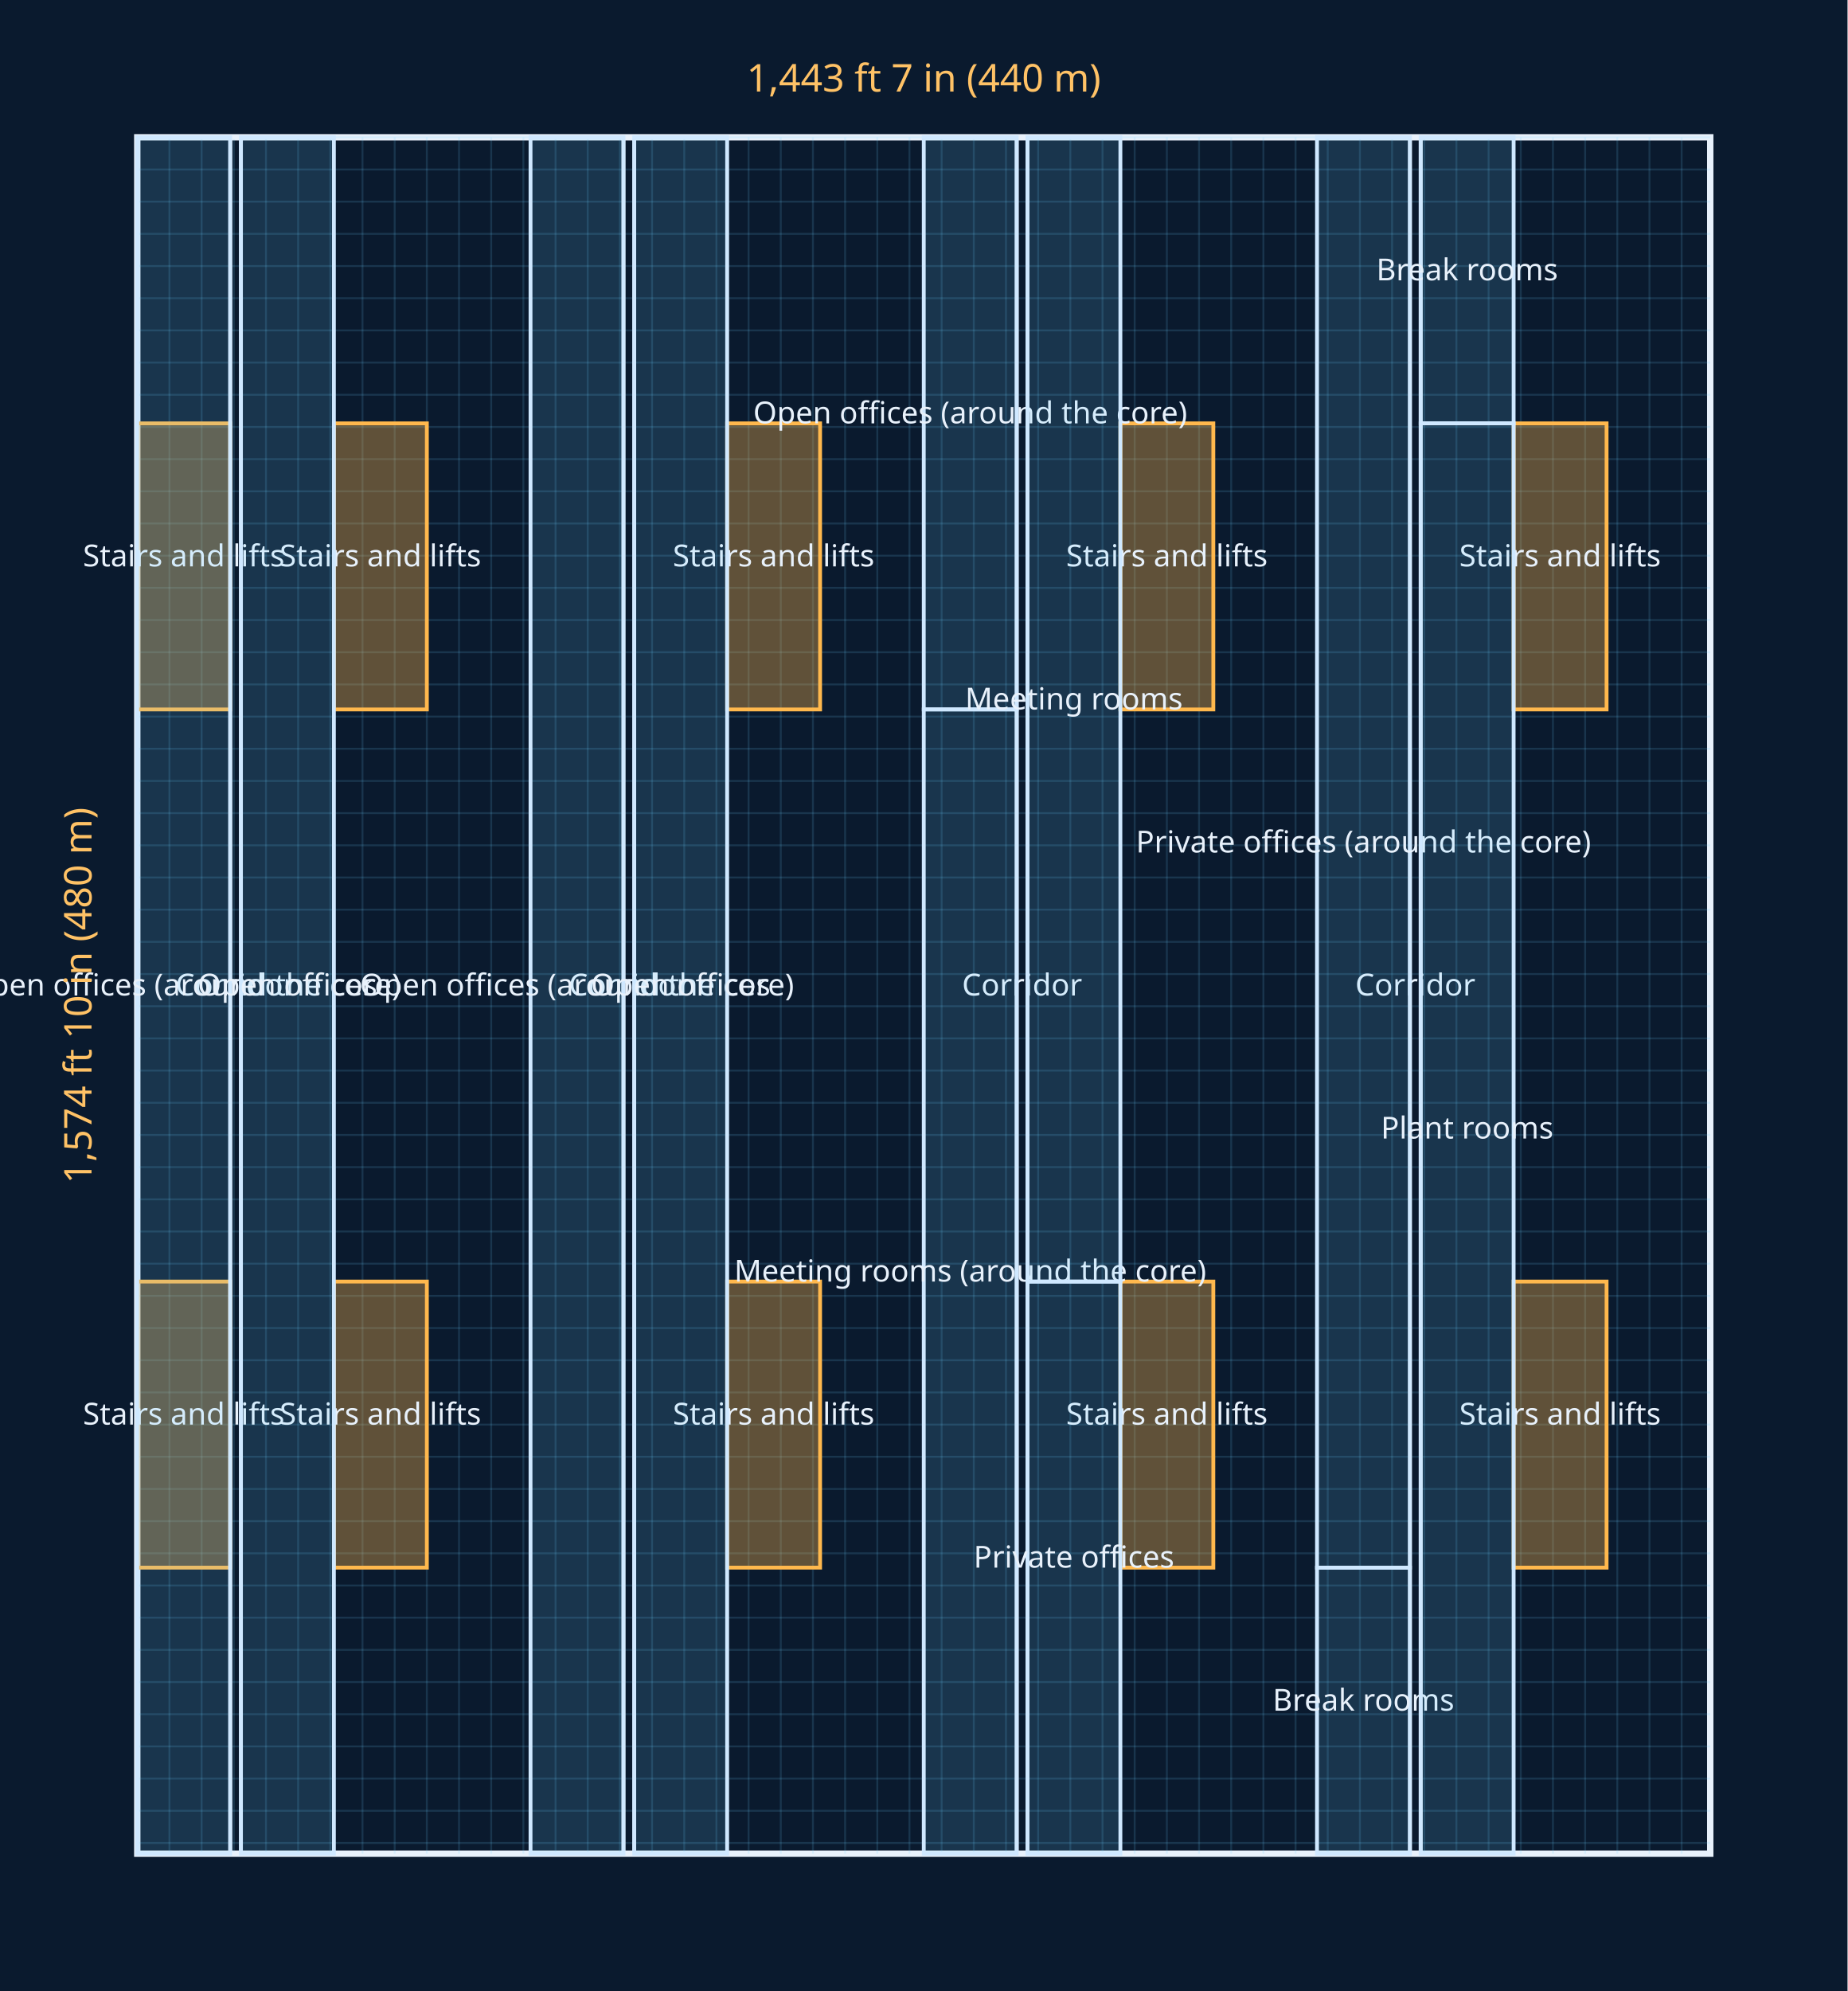
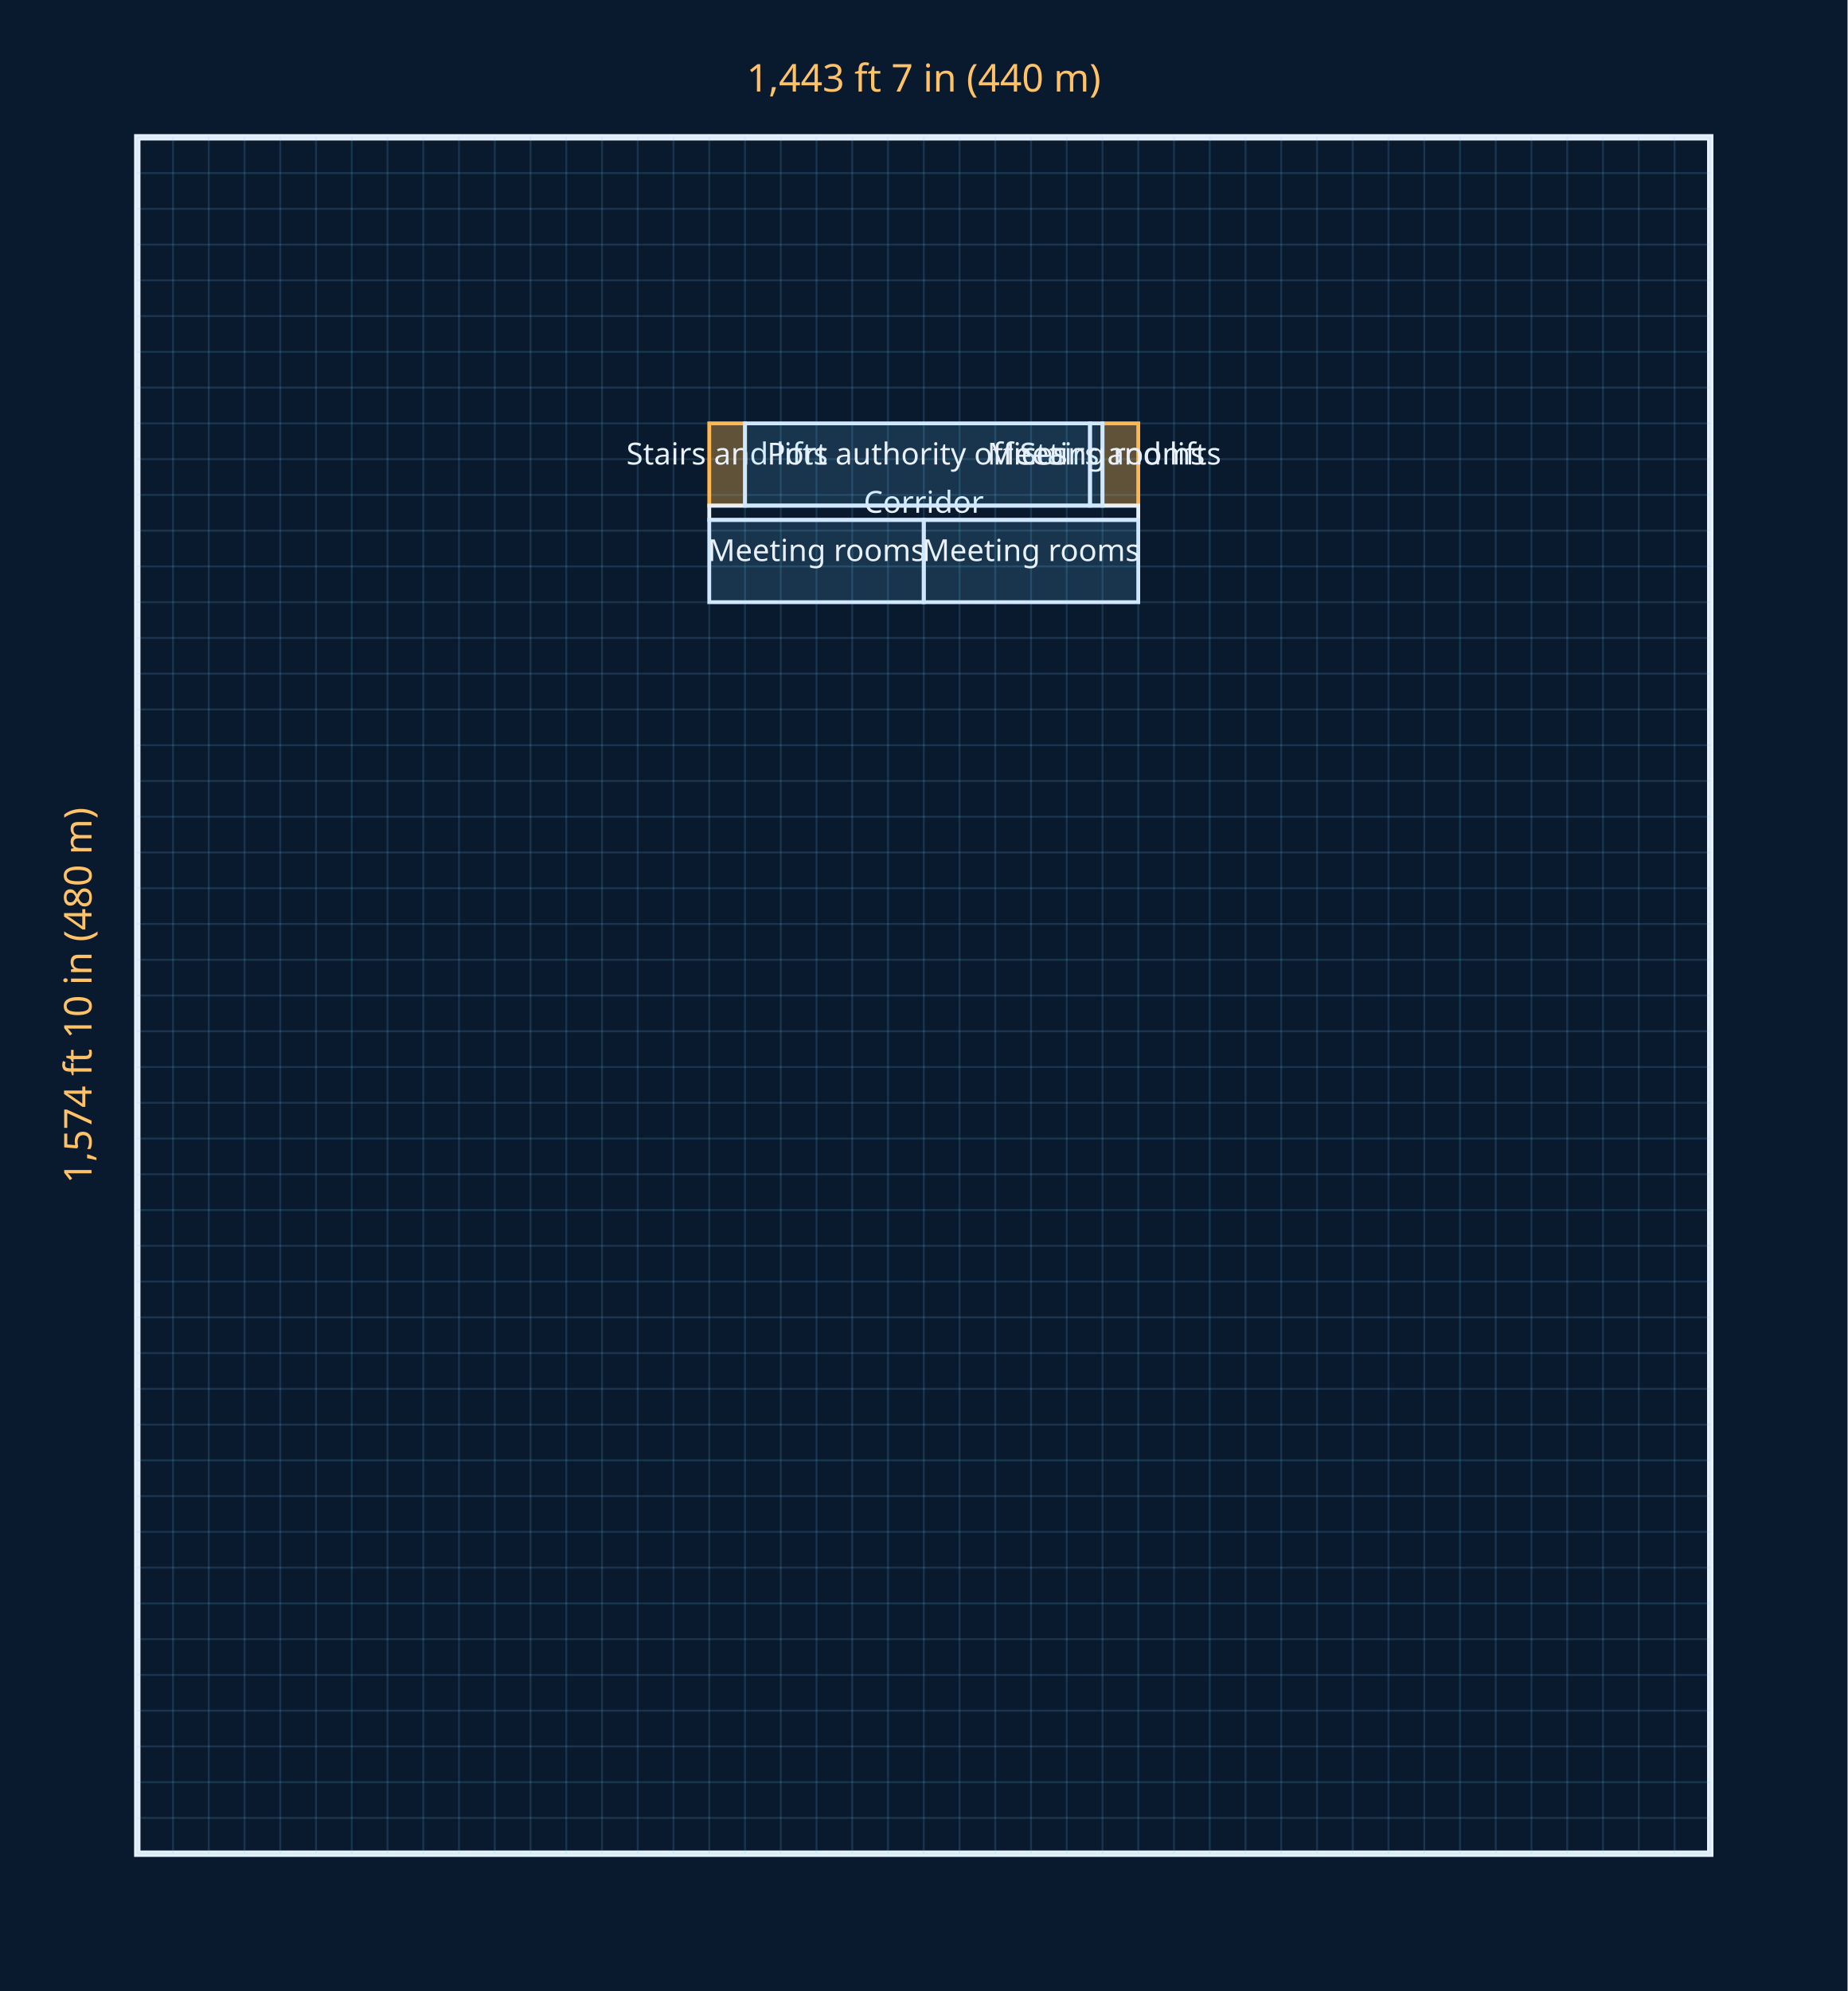
<svg xmlns="http://www.w3.org/2000/svg" viewBox="-38.4 -38.4 516.8 556.8" font-family="Segoe UI, sans-serif">
  <rect x="-38.4" y="-38.4" width="516.8" height="556.8" fill="#0a1a2e" />
  <rect x="0" y="0" width="440.0" height="480.0" fill="none" stroke="#e8f1fb" stroke-width="1.78" />
  <line x1="0.0" y1="0" x2="0.0" y2="480.0" stroke="#6fd0ff" stroke-opacity=".15" stroke-width="0.53" />
-   <line x1="9.0" y1="0" x2="9.0" y2="480.0" stroke="#6fd0ff" stroke-opacity=".15" stroke-width="0.53" />
-   <line x1="18.0" y1="0" x2="18.0" y2="480.0" stroke="#6fd0ff" stroke-opacity=".15" stroke-width="0.53" />
-   <line x1="27.0" y1="0" x2="27.0" y2="480.0" stroke="#6fd0ff" stroke-opacity=".15" stroke-width="0.53" />
-   <line x1="36.0" y1="0" x2="36.0" y2="480.0" stroke="#6fd0ff" stroke-opacity=".15" stroke-width="0.53" />
-   <line x1="45.0" y1="0" x2="45.0" y2="480.0" stroke="#6fd0ff" stroke-opacity=".15" stroke-width="0.53" />
-   <line x1="54.0" y1="0" x2="54.0" y2="480.0" stroke="#6fd0ff" stroke-opacity=".15" stroke-width="0.53" />
-   <line x1="63.0" y1="0" x2="63.0" y2="480.0" stroke="#6fd0ff" stroke-opacity=".15" stroke-width="0.53" />
-   <line x1="72.0" y1="0" x2="72.0" y2="480.0" stroke="#6fd0ff" stroke-opacity=".15" stroke-width="0.53" />
-   <line x1="81.0" y1="0" x2="81.0" y2="480.0" stroke="#6fd0ff" stroke-opacity=".15" stroke-width="0.53" />
+   <line x1="10.0" y1="0" x2="10.0" y2="480.0" stroke="#6fd0ff" stroke-opacity=".15" stroke-width="0.53" />
+   <line x1="20.0" y1="0" x2="20.0" y2="480.0" stroke="#6fd0ff" stroke-opacity=".15" stroke-width="0.53" />
+   <line x1="30.0" y1="0" x2="30.0" y2="480.0" stroke="#6fd0ff" stroke-opacity=".15" stroke-width="0.53" />
+   <line x1="40.0" y1="0" x2="40.0" y2="480.0" stroke="#6fd0ff" stroke-opacity=".15" stroke-width="0.53" />
+   <line x1="50.0" y1="0" x2="50.0" y2="480.0" stroke="#6fd0ff" stroke-opacity=".15" stroke-width="0.53" />
+   <line x1="60.0" y1="0" x2="60.0" y2="480.0" stroke="#6fd0ff" stroke-opacity=".15" stroke-width="0.53" />
+   <line x1="70.0" y1="0" x2="70.0" y2="480.0" stroke="#6fd0ff" stroke-opacity=".15" stroke-width="0.53" />
+   <line x1="80.0" y1="0" x2="80.0" y2="480.0" stroke="#6fd0ff" stroke-opacity=".15" stroke-width="0.53" />
  <line x1="90.0" y1="0" x2="90.0" y2="480.0" stroke="#6fd0ff" stroke-opacity=".15" stroke-width="0.53" />
-   <line x1="99.0" y1="0" x2="99.0" y2="480.0" stroke="#6fd0ff" stroke-opacity=".15" stroke-width="0.53" />
-   <line x1="108.0" y1="0" x2="108.0" y2="480.0" stroke="#6fd0ff" stroke-opacity=".15" stroke-width="0.53" />
-   <line x1="117.0" y1="0" x2="117.0" y2="480.0" stroke="#6fd0ff" stroke-opacity=".15" stroke-width="0.53" />
-   <line x1="126.0" y1="0" x2="126.0" y2="480.0" stroke="#6fd0ff" stroke-opacity=".15" stroke-width="0.53" />
-   <line x1="135.0" y1="0" x2="135.0" y2="480.0" stroke="#6fd0ff" stroke-opacity=".15" stroke-width="0.53" />
-   <line x1="144.0" y1="0" x2="144.0" y2="480.0" stroke="#6fd0ff" stroke-opacity=".15" stroke-width="0.53" />
-   <line x1="153.0" y1="0" x2="153.0" y2="480.0" stroke="#6fd0ff" stroke-opacity=".15" stroke-width="0.53" />
-   <line x1="162.0" y1="0" x2="162.0" y2="480.0" stroke="#6fd0ff" stroke-opacity=".15" stroke-width="0.53" />
-   <line x1="171.0" y1="0" x2="171.0" y2="480.0" stroke="#6fd0ff" stroke-opacity=".15" stroke-width="0.53" />
+   <line x1="100.0" y1="0" x2="100.0" y2="480.0" stroke="#6fd0ff" stroke-opacity=".15" stroke-width="0.53" />
+   <line x1="110.0" y1="0" x2="110.0" y2="480.0" stroke="#6fd0ff" stroke-opacity=".15" stroke-width="0.53" />
+   <line x1="120.0" y1="0" x2="120.0" y2="480.0" stroke="#6fd0ff" stroke-opacity=".15" stroke-width="0.53" />
+   <line x1="130.0" y1="0" x2="130.0" y2="480.0" stroke="#6fd0ff" stroke-opacity=".15" stroke-width="0.53" />
+   <line x1="140.0" y1="0" x2="140.0" y2="480.0" stroke="#6fd0ff" stroke-opacity=".15" stroke-width="0.53" />
+   <line x1="150.0" y1="0" x2="150.0" y2="480.0" stroke="#6fd0ff" stroke-opacity=".15" stroke-width="0.53" />
+   <line x1="160.0" y1="0" x2="160.0" y2="480.0" stroke="#6fd0ff" stroke-opacity=".15" stroke-width="0.53" />
+   <line x1="170.0" y1="0" x2="170.0" y2="480.0" stroke="#6fd0ff" stroke-opacity=".15" stroke-width="0.53" />
  <line x1="180.0" y1="0" x2="180.0" y2="480.0" stroke="#6fd0ff" stroke-opacity=".15" stroke-width="0.53" />
-   <line x1="189.0" y1="0" x2="189.0" y2="480.0" stroke="#6fd0ff" stroke-opacity=".15" stroke-width="0.53" />
-   <line x1="198.0" y1="0" x2="198.0" y2="480.0" stroke="#6fd0ff" stroke-opacity=".15" stroke-width="0.53" />
-   <line x1="207.0" y1="0" x2="207.0" y2="480.0" stroke="#6fd0ff" stroke-opacity=".15" stroke-width="0.53" />
-   <line x1="216.0" y1="0" x2="216.0" y2="480.0" stroke="#6fd0ff" stroke-opacity=".15" stroke-width="0.53" />
-   <line x1="225.0" y1="0" x2="225.0" y2="480.0" stroke="#6fd0ff" stroke-opacity=".15" stroke-width="0.53" />
-   <line x1="234.0" y1="0" x2="234.0" y2="480.0" stroke="#6fd0ff" stroke-opacity=".15" stroke-width="0.53" />
-   <line x1="243.0" y1="0" x2="243.0" y2="480.0" stroke="#6fd0ff" stroke-opacity=".15" stroke-width="0.53" />
-   <line x1="252.0" y1="0" x2="252.0" y2="480.0" stroke="#6fd0ff" stroke-opacity=".15" stroke-width="0.53" />
-   <line x1="261.0" y1="0" x2="261.0" y2="480.0" stroke="#6fd0ff" stroke-opacity=".15" stroke-width="0.53" />
+   <line x1="190.0" y1="0" x2="190.0" y2="480.0" stroke="#6fd0ff" stroke-opacity=".15" stroke-width="0.53" />
+   <line x1="200.0" y1="0" x2="200.0" y2="480.0" stroke="#6fd0ff" stroke-opacity=".15" stroke-width="0.53" />
+   <line x1="210.0" y1="0" x2="210.0" y2="480.0" stroke="#6fd0ff" stroke-opacity=".15" stroke-width="0.53" />
+   <line x1="220.0" y1="0" x2="220.0" y2="480.0" stroke="#6fd0ff" stroke-opacity=".15" stroke-width="0.53" />
+   <line x1="230.0" y1="0" x2="230.0" y2="480.0" stroke="#6fd0ff" stroke-opacity=".15" stroke-width="0.53" />
+   <line x1="240.0" y1="0" x2="240.0" y2="480.0" stroke="#6fd0ff" stroke-opacity=".15" stroke-width="0.53" />
+   <line x1="250.0" y1="0" x2="250.0" y2="480.0" stroke="#6fd0ff" stroke-opacity=".15" stroke-width="0.53" />
+   <line x1="260.0" y1="0" x2="260.0" y2="480.0" stroke="#6fd0ff" stroke-opacity=".15" stroke-width="0.53" />
  <line x1="270.0" y1="0" x2="270.0" y2="480.0" stroke="#6fd0ff" stroke-opacity=".15" stroke-width="0.53" />
-   <line x1="279.0" y1="0" x2="279.0" y2="480.0" stroke="#6fd0ff" stroke-opacity=".15" stroke-width="0.53" />
-   <line x1="288.0" y1="0" x2="288.0" y2="480.0" stroke="#6fd0ff" stroke-opacity=".15" stroke-width="0.53" />
-   <line x1="297.0" y1="0" x2="297.0" y2="480.0" stroke="#6fd0ff" stroke-opacity=".15" stroke-width="0.53" />
-   <line x1="306.0" y1="0" x2="306.0" y2="480.0" stroke="#6fd0ff" stroke-opacity=".15" stroke-width="0.53" />
-   <line x1="315.0" y1="0" x2="315.0" y2="480.0" stroke="#6fd0ff" stroke-opacity=".15" stroke-width="0.53" />
-   <line x1="324.0" y1="0" x2="324.0" y2="480.0" stroke="#6fd0ff" stroke-opacity=".15" stroke-width="0.53" />
-   <line x1="333.0" y1="0" x2="333.0" y2="480.0" stroke="#6fd0ff" stroke-opacity=".15" stroke-width="0.53" />
-   <line x1="342.0" y1="0" x2="342.0" y2="480.0" stroke="#6fd0ff" stroke-opacity=".15" stroke-width="0.53" />
-   <line x1="351.0" y1="0" x2="351.0" y2="480.0" stroke="#6fd0ff" stroke-opacity=".15" stroke-width="0.53" />
+   <line x1="280.0" y1="0" x2="280.0" y2="480.0" stroke="#6fd0ff" stroke-opacity=".15" stroke-width="0.53" />
+   <line x1="290.0" y1="0" x2="290.0" y2="480.0" stroke="#6fd0ff" stroke-opacity=".15" stroke-width="0.53" />
+   <line x1="300.0" y1="0" x2="300.0" y2="480.0" stroke="#6fd0ff" stroke-opacity=".15" stroke-width="0.53" />
+   <line x1="310.0" y1="0" x2="310.0" y2="480.0" stroke="#6fd0ff" stroke-opacity=".15" stroke-width="0.53" />
+   <line x1="320.0" y1="0" x2="320.0" y2="480.0" stroke="#6fd0ff" stroke-opacity=".15" stroke-width="0.53" />
+   <line x1="330.0" y1="0" x2="330.0" y2="480.0" stroke="#6fd0ff" stroke-opacity=".15" stroke-width="0.53" />
+   <line x1="340.0" y1="0" x2="340.0" y2="480.0" stroke="#6fd0ff" stroke-opacity=".15" stroke-width="0.53" />
+   <line x1="350.0" y1="0" x2="350.0" y2="480.0" stroke="#6fd0ff" stroke-opacity=".15" stroke-width="0.53" />
  <line x1="360.0" y1="0" x2="360.0" y2="480.0" stroke="#6fd0ff" stroke-opacity=".15" stroke-width="0.53" />
-   <line x1="369.0" y1="0" x2="369.0" y2="480.0" stroke="#6fd0ff" stroke-opacity=".15" stroke-width="0.53" />
-   <line x1="378.0" y1="0" x2="378.0" y2="480.0" stroke="#6fd0ff" stroke-opacity=".15" stroke-width="0.53" />
-   <line x1="387.0" y1="0" x2="387.0" y2="480.0" stroke="#6fd0ff" stroke-opacity=".15" stroke-width="0.53" />
-   <line x1="396.0" y1="0" x2="396.0" y2="480.0" stroke="#6fd0ff" stroke-opacity=".15" stroke-width="0.53" />
-   <line x1="405.0" y1="0" x2="405.0" y2="480.0" stroke="#6fd0ff" stroke-opacity=".15" stroke-width="0.53" />
-   <line x1="414.0" y1="0" x2="414.0" y2="480.0" stroke="#6fd0ff" stroke-opacity=".15" stroke-width="0.53" />
-   <line x1="423.0" y1="0" x2="423.0" y2="480.0" stroke="#6fd0ff" stroke-opacity=".15" stroke-width="0.53" />
-   <line x1="432.0" y1="0" x2="432.0" y2="480.0" stroke="#6fd0ff" stroke-opacity=".15" stroke-width="0.53" />
+   <line x1="370.0" y1="0" x2="370.0" y2="480.0" stroke="#6fd0ff" stroke-opacity=".15" stroke-width="0.53" />
+   <line x1="380.0" y1="0" x2="380.0" y2="480.0" stroke="#6fd0ff" stroke-opacity=".15" stroke-width="0.53" />
+   <line x1="390.0" y1="0" x2="390.0" y2="480.0" stroke="#6fd0ff" stroke-opacity=".15" stroke-width="0.53" />
+   <line x1="400.0" y1="0" x2="400.0" y2="480.0" stroke="#6fd0ff" stroke-opacity=".15" stroke-width="0.53" />
+   <line x1="410.0" y1="0" x2="410.0" y2="480.0" stroke="#6fd0ff" stroke-opacity=".15" stroke-width="0.53" />
+   <line x1="420.0" y1="0" x2="420.0" y2="480.0" stroke="#6fd0ff" stroke-opacity=".15" stroke-width="0.53" />
+   <line x1="430.0" y1="0" x2="430.0" y2="480.0" stroke="#6fd0ff" stroke-opacity=".15" stroke-width="0.53" />
+   <line x1="440.0" y1="0" x2="440.0" y2="480.0" stroke="#6fd0ff" stroke-opacity=".15" stroke-width="0.53" />
  <line x1="0" y1="0.0" x2="440.0" y2="0.0" stroke="#6fd0ff" stroke-opacity=".15" stroke-width="0.53" />
-   <line x1="0" y1="9.0" x2="440.0" y2="9.0" stroke="#6fd0ff" stroke-opacity=".15" stroke-width="0.53" />
-   <line x1="0" y1="18.0" x2="440.0" y2="18.0" stroke="#6fd0ff" stroke-opacity=".15" stroke-width="0.53" />
-   <line x1="0" y1="27.0" x2="440.0" y2="27.0" stroke="#6fd0ff" stroke-opacity=".15" stroke-width="0.53" />
-   <line x1="0" y1="36.0" x2="440.0" y2="36.0" stroke="#6fd0ff" stroke-opacity=".15" stroke-width="0.53" />
-   <line x1="0" y1="45.0" x2="440.0" y2="45.0" stroke="#6fd0ff" stroke-opacity=".15" stroke-width="0.53" />
-   <line x1="0" y1="54.0" x2="440.0" y2="54.0" stroke="#6fd0ff" stroke-opacity=".15" stroke-width="0.53" />
-   <line x1="0" y1="63.0" x2="440.0" y2="63.0" stroke="#6fd0ff" stroke-opacity=".15" stroke-width="0.53" />
-   <line x1="0" y1="72.0" x2="440.0" y2="72.0" stroke="#6fd0ff" stroke-opacity=".15" stroke-width="0.53" />
-   <line x1="0" y1="81.0" x2="440.0" y2="81.0" stroke="#6fd0ff" stroke-opacity=".15" stroke-width="0.53" />
+   <line x1="0" y1="10.0" x2="440.0" y2="10.0" stroke="#6fd0ff" stroke-opacity=".15" stroke-width="0.53" />
+   <line x1="0" y1="20.0" x2="440.0" y2="20.0" stroke="#6fd0ff" stroke-opacity=".15" stroke-width="0.53" />
+   <line x1="0" y1="30.0" x2="440.0" y2="30.0" stroke="#6fd0ff" stroke-opacity=".15" stroke-width="0.53" />
+   <line x1="0" y1="40.0" x2="440.0" y2="40.0" stroke="#6fd0ff" stroke-opacity=".15" stroke-width="0.53" />
+   <line x1="0" y1="50.0" x2="440.0" y2="50.0" stroke="#6fd0ff" stroke-opacity=".15" stroke-width="0.53" />
+   <line x1="0" y1="60.0" x2="440.0" y2="60.0" stroke="#6fd0ff" stroke-opacity=".15" stroke-width="0.53" />
+   <line x1="0" y1="70.0" x2="440.0" y2="70.0" stroke="#6fd0ff" stroke-opacity=".15" stroke-width="0.53" />
+   <line x1="0" y1="80.0" x2="440.0" y2="80.0" stroke="#6fd0ff" stroke-opacity=".15" stroke-width="0.53" />
  <line x1="0" y1="90.0" x2="440.0" y2="90.0" stroke="#6fd0ff" stroke-opacity=".15" stroke-width="0.53" />
-   <line x1="0" y1="99.0" x2="440.0" y2="99.0" stroke="#6fd0ff" stroke-opacity=".15" stroke-width="0.53" />
-   <line x1="0" y1="108.0" x2="440.0" y2="108.0" stroke="#6fd0ff" stroke-opacity=".15" stroke-width="0.53" />
-   <line x1="0" y1="117.0" x2="440.0" y2="117.0" stroke="#6fd0ff" stroke-opacity=".15" stroke-width="0.53" />
-   <line x1="0" y1="126.0" x2="440.0" y2="126.0" stroke="#6fd0ff" stroke-opacity=".15" stroke-width="0.53" />
-   <line x1="0" y1="135.0" x2="440.0" y2="135.0" stroke="#6fd0ff" stroke-opacity=".15" stroke-width="0.53" />
-   <line x1="0" y1="144.0" x2="440.0" y2="144.0" stroke="#6fd0ff" stroke-opacity=".15" stroke-width="0.53" />
-   <line x1="0" y1="153.0" x2="440.0" y2="153.0" stroke="#6fd0ff" stroke-opacity=".15" stroke-width="0.53" />
-   <line x1="0" y1="162.0" x2="440.0" y2="162.0" stroke="#6fd0ff" stroke-opacity=".15" stroke-width="0.53" />
-   <line x1="0" y1="171.0" x2="440.0" y2="171.0" stroke="#6fd0ff" stroke-opacity=".15" stroke-width="0.53" />
+   <line x1="0" y1="100.0" x2="440.0" y2="100.0" stroke="#6fd0ff" stroke-opacity=".15" stroke-width="0.53" />
+   <line x1="0" y1="110.0" x2="440.0" y2="110.0" stroke="#6fd0ff" stroke-opacity=".15" stroke-width="0.53" />
+   <line x1="0" y1="120.0" x2="440.0" y2="120.0" stroke="#6fd0ff" stroke-opacity=".15" stroke-width="0.53" />
+   <line x1="0" y1="130.0" x2="440.0" y2="130.0" stroke="#6fd0ff" stroke-opacity=".15" stroke-width="0.53" />
+   <line x1="0" y1="140.0" x2="440.0" y2="140.0" stroke="#6fd0ff" stroke-opacity=".15" stroke-width="0.53" />
+   <line x1="0" y1="150.0" x2="440.0" y2="150.0" stroke="#6fd0ff" stroke-opacity=".15" stroke-width="0.53" />
+   <line x1="0" y1="160.0" x2="440.0" y2="160.0" stroke="#6fd0ff" stroke-opacity=".15" stroke-width="0.53" />
+   <line x1="0" y1="170.0" x2="440.0" y2="170.0" stroke="#6fd0ff" stroke-opacity=".15" stroke-width="0.53" />
  <line x1="0" y1="180.0" x2="440.0" y2="180.0" stroke="#6fd0ff" stroke-opacity=".15" stroke-width="0.53" />
-   <line x1="0" y1="189.0" x2="440.0" y2="189.0" stroke="#6fd0ff" stroke-opacity=".15" stroke-width="0.53" />
-   <line x1="0" y1="198.0" x2="440.0" y2="198.0" stroke="#6fd0ff" stroke-opacity=".15" stroke-width="0.53" />
-   <line x1="0" y1="207.0" x2="440.0" y2="207.0" stroke="#6fd0ff" stroke-opacity=".15" stroke-width="0.53" />
-   <line x1="0" y1="216.0" x2="440.0" y2="216.0" stroke="#6fd0ff" stroke-opacity=".15" stroke-width="0.53" />
-   <line x1="0" y1="225.0" x2="440.0" y2="225.0" stroke="#6fd0ff" stroke-opacity=".15" stroke-width="0.53" />
-   <line x1="0" y1="234.0" x2="440.0" y2="234.0" stroke="#6fd0ff" stroke-opacity=".15" stroke-width="0.53" />
-   <line x1="0" y1="243.0" x2="440.0" y2="243.0" stroke="#6fd0ff" stroke-opacity=".15" stroke-width="0.53" />
-   <line x1="0" y1="252.0" x2="440.0" y2="252.0" stroke="#6fd0ff" stroke-opacity=".15" stroke-width="0.53" />
-   <line x1="0" y1="261.0" x2="440.0" y2="261.0" stroke="#6fd0ff" stroke-opacity=".15" stroke-width="0.53" />
+   <line x1="0" y1="190.0" x2="440.0" y2="190.0" stroke="#6fd0ff" stroke-opacity=".15" stroke-width="0.53" />
+   <line x1="0" y1="200.0" x2="440.0" y2="200.0" stroke="#6fd0ff" stroke-opacity=".15" stroke-width="0.53" />
+   <line x1="0" y1="210.0" x2="440.0" y2="210.0" stroke="#6fd0ff" stroke-opacity=".15" stroke-width="0.53" />
+   <line x1="0" y1="220.0" x2="440.0" y2="220.0" stroke="#6fd0ff" stroke-opacity=".15" stroke-width="0.53" />
+   <line x1="0" y1="230.0" x2="440.0" y2="230.0" stroke="#6fd0ff" stroke-opacity=".15" stroke-width="0.53" />
+   <line x1="0" y1="240.0" x2="440.0" y2="240.0" stroke="#6fd0ff" stroke-opacity=".15" stroke-width="0.53" />
+   <line x1="0" y1="250.0" x2="440.0" y2="250.0" stroke="#6fd0ff" stroke-opacity=".15" stroke-width="0.53" />
+   <line x1="0" y1="260.0" x2="440.0" y2="260.0" stroke="#6fd0ff" stroke-opacity=".15" stroke-width="0.53" />
  <line x1="0" y1="270.0" x2="440.0" y2="270.0" stroke="#6fd0ff" stroke-opacity=".15" stroke-width="0.53" />
-   <line x1="0" y1="279.0" x2="440.0" y2="279.0" stroke="#6fd0ff" stroke-opacity=".15" stroke-width="0.53" />
-   <line x1="0" y1="288.0" x2="440.0" y2="288.0" stroke="#6fd0ff" stroke-opacity=".15" stroke-width="0.53" />
-   <line x1="0" y1="297.0" x2="440.0" y2="297.0" stroke="#6fd0ff" stroke-opacity=".15" stroke-width="0.53" />
-   <line x1="0" y1="306.0" x2="440.0" y2="306.0" stroke="#6fd0ff" stroke-opacity=".15" stroke-width="0.53" />
-   <line x1="0" y1="315.0" x2="440.0" y2="315.0" stroke="#6fd0ff" stroke-opacity=".15" stroke-width="0.53" />
-   <line x1="0" y1="324.0" x2="440.0" y2="324.0" stroke="#6fd0ff" stroke-opacity=".15" stroke-width="0.53" />
-   <line x1="0" y1="333.0" x2="440.0" y2="333.0" stroke="#6fd0ff" stroke-opacity=".15" stroke-width="0.53" />
-   <line x1="0" y1="342.0" x2="440.0" y2="342.0" stroke="#6fd0ff" stroke-opacity=".15" stroke-width="0.53" />
-   <line x1="0" y1="351.0" x2="440.0" y2="351.0" stroke="#6fd0ff" stroke-opacity=".15" stroke-width="0.53" />
+   <line x1="0" y1="280.0" x2="440.0" y2="280.0" stroke="#6fd0ff" stroke-opacity=".15" stroke-width="0.53" />
+   <line x1="0" y1="290.0" x2="440.0" y2="290.0" stroke="#6fd0ff" stroke-opacity=".15" stroke-width="0.53" />
+   <line x1="0" y1="300.0" x2="440.0" y2="300.0" stroke="#6fd0ff" stroke-opacity=".15" stroke-width="0.53" />
+   <line x1="0" y1="310.0" x2="440.0" y2="310.0" stroke="#6fd0ff" stroke-opacity=".15" stroke-width="0.53" />
+   <line x1="0" y1="320.0" x2="440.0" y2="320.0" stroke="#6fd0ff" stroke-opacity=".15" stroke-width="0.53" />
+   <line x1="0" y1="330.0" x2="440.0" y2="330.0" stroke="#6fd0ff" stroke-opacity=".15" stroke-width="0.53" />
+   <line x1="0" y1="340.0" x2="440.0" y2="340.0" stroke="#6fd0ff" stroke-opacity=".15" stroke-width="0.53" />
+   <line x1="0" y1="350.0" x2="440.0" y2="350.0" stroke="#6fd0ff" stroke-opacity=".15" stroke-width="0.53" />
  <line x1="0" y1="360.0" x2="440.0" y2="360.0" stroke="#6fd0ff" stroke-opacity=".15" stroke-width="0.53" />
-   <line x1="0" y1="369.0" x2="440.0" y2="369.0" stroke="#6fd0ff" stroke-opacity=".15" stroke-width="0.53" />
-   <line x1="0" y1="378.0" x2="440.0" y2="378.0" stroke="#6fd0ff" stroke-opacity=".15" stroke-width="0.53" />
-   <line x1="0" y1="387.0" x2="440.0" y2="387.0" stroke="#6fd0ff" stroke-opacity=".15" stroke-width="0.53" />
-   <line x1="0" y1="396.0" x2="440.0" y2="396.0" stroke="#6fd0ff" stroke-opacity=".15" stroke-width="0.53" />
-   <line x1="0" y1="405.0" x2="440.0" y2="405.0" stroke="#6fd0ff" stroke-opacity=".15" stroke-width="0.53" />
-   <line x1="0" y1="414.0" x2="440.0" y2="414.0" stroke="#6fd0ff" stroke-opacity=".15" stroke-width="0.53" />
-   <line x1="0" y1="423.0" x2="440.0" y2="423.0" stroke="#6fd0ff" stroke-opacity=".15" stroke-width="0.53" />
-   <line x1="0" y1="432.0" x2="440.0" y2="432.0" stroke="#6fd0ff" stroke-opacity=".15" stroke-width="0.53" />
-   <line x1="0" y1="441.0" x2="440.0" y2="441.0" stroke="#6fd0ff" stroke-opacity=".15" stroke-width="0.53" />
+   <line x1="0" y1="370.0" x2="440.0" y2="370.0" stroke="#6fd0ff" stroke-opacity=".15" stroke-width="0.53" />
+   <line x1="0" y1="380.0" x2="440.0" y2="380.0" stroke="#6fd0ff" stroke-opacity=".15" stroke-width="0.53" />
+   <line x1="0" y1="390.0" x2="440.0" y2="390.0" stroke="#6fd0ff" stroke-opacity=".15" stroke-width="0.53" />
+   <line x1="0" y1="400.0" x2="440.0" y2="400.0" stroke="#6fd0ff" stroke-opacity=".15" stroke-width="0.53" />
+   <line x1="0" y1="410.0" x2="440.0" y2="410.0" stroke="#6fd0ff" stroke-opacity=".15" stroke-width="0.53" />
+   <line x1="0" y1="420.0" x2="440.0" y2="420.0" stroke="#6fd0ff" stroke-opacity=".15" stroke-width="0.53" />
+   <line x1="0" y1="430.0" x2="440.0" y2="430.0" stroke="#6fd0ff" stroke-opacity=".15" stroke-width="0.53" />
+   <line x1="0" y1="440.0" x2="440.0" y2="440.0" stroke="#6fd0ff" stroke-opacity=".15" stroke-width="0.53" />
  <line x1="0" y1="450.0" x2="440.0" y2="450.0" stroke="#6fd0ff" stroke-opacity=".15" stroke-width="0.53" />
-   <line x1="0" y1="459.0" x2="440.0" y2="459.0" stroke="#6fd0ff" stroke-opacity=".15" stroke-width="0.53" />
-   <line x1="0" y1="468.0" x2="440.0" y2="468.0" stroke="#6fd0ff" stroke-opacity=".15" stroke-width="0.53" />
-   <line x1="0" y1="477.0" x2="440.0" y2="477.0" stroke="#6fd0ff" stroke-opacity=".15" stroke-width="0.53" />
-   <polygon points="0.0,80.0 0.0,160.0 26.0,160.0 26.0,80.0" fill="rgba(255,184,77,.35)" stroke="#ffb84d" stroke-width="1.07" />
-   <text x="13.0" y="120.0" font-size="8.5" fill="#e8f1fb" text-anchor="middle">Stairs and lifts</text>
-   <polygon points="0.0,320.0 0.0,400.0 26.0,400.0 26.0,320.0" fill="rgba(255,184,77,.35)" stroke="#ffb84d" stroke-width="1.07" />
-   <text x="13.0" y="360.0" font-size="8.5" fill="#e8f1fb" text-anchor="middle">Stairs and lifts</text>
-   <polygon points="55.0,80.0 55.0,160.0 81.0,160.0 81.0,80.0" fill="rgba(255,184,77,.35)" stroke="#ffb84d" stroke-width="1.07" />
-   <text x="68.0" y="120.0" font-size="8.5" fill="#e8f1fb" text-anchor="middle">Stairs and lifts</text>
-   <polygon points="55.0,320.0 55.0,400.0 81.0,400.0 81.0,320.0" fill="rgba(255,184,77,.35)" stroke="#ffb84d" stroke-width="1.07" />
-   <text x="68.0" y="360.0" font-size="8.5" fill="#e8f1fb" text-anchor="middle">Stairs and lifts</text>
-   <polygon points="165.0,80.0 165.0,160.0 191.0,160.0 191.0,80.0" fill="rgba(255,184,77,.35)" stroke="#ffb84d" stroke-width="1.07" />
-   <text x="178.0" y="120.0" font-size="8.5" fill="#e8f1fb" text-anchor="middle">Stairs and lifts</text>
-   <polygon points="165.0,320.0 165.0,400.0 191.0,400.0 191.0,320.0" fill="rgba(255,184,77,.35)" stroke="#ffb84d" stroke-width="1.07" />
-   <text x="178.0" y="360.0" font-size="8.5" fill="#e8f1fb" text-anchor="middle">Stairs and lifts</text>
-   <polygon points="275.0,80.0 275.0,160.0 301.0,160.0 301.0,80.0" fill="rgba(255,184,77,.35)" stroke="#ffb84d" stroke-width="1.07" />
-   <text x="288.0" y="120.0" font-size="8.5" fill="#e8f1fb" text-anchor="middle">Stairs and lifts</text>
-   <polygon points="275.0,320.0 275.0,400.0 301.0,400.0 301.0,320.0" fill="rgba(255,184,77,.35)" stroke="#ffb84d" stroke-width="1.07" />
-   <text x="288.0" y="360.0" font-size="8.5" fill="#e8f1fb" text-anchor="middle">Stairs and lifts</text>
-   <polygon points="385.0,80.0 385.0,160.0 411.0,160.0 411.0,80.0" fill="rgba(255,184,77,.35)" stroke="#ffb84d" stroke-width="1.07" />
-   <text x="398.0" y="120.0" font-size="8.5" fill="#e8f1fb" text-anchor="middle">Stairs and lifts</text>
-   <polygon points="385.0,320.0 385.0,400.0 411.0,400.0 411.0,320.0" fill="rgba(255,184,77,.35)" stroke="#ffb84d" stroke-width="1.07" />
-   <text x="398.0" y="360.0" font-size="8.5" fill="#e8f1fb" text-anchor="middle">Stairs and lifts</text>
-   <polygon points="26.0,0.0 26.0,480.0 29.0,480.0 29.0,0.0" fill="none" stroke="#e8f1fb" stroke-width="1.07" />
-   <text x="27.5" y="240.0" font-size="8.5" fill="#e8f1fb" text-anchor="middle">Corridor</text>
-   <polygon points="136.0,0.0 136.0,480.0 139.0,480.0 139.0,0.0" fill="none" stroke="#e8f1fb" stroke-width="1.07" />
-   <text x="137.5" y="240.0" font-size="8.5" fill="#e8f1fb" text-anchor="middle">Corridor</text>
-   <polygon points="246.0,0.0 246.0,480.0 249.0,480.0 249.0,0.0" fill="none" stroke="#e8f1fb" stroke-width="1.07" />
-   <text x="247.5" y="240.0" font-size="8.5" fill="#e8f1fb" text-anchor="middle">Corridor</text>
-   <polygon points="356.0,0.0 356.0,480.0 359.0,480.0 359.0,0.0" fill="none" stroke="#e8f1fb" stroke-width="1.07" />
-   <text x="357.5" y="240.0" font-size="8.5" fill="#e8f1fb" text-anchor="middle">Corridor</text>
-   <polygon points="0.0,0.0 0.0,480.0 26.0,480.0 26.0,0.0" fill="rgba(111,208,255,.15)" stroke="#cfe8ff" stroke-width="1.07" />
-   <text x="13.0" y="240.0" font-size="8.5" fill="#e8f1fb" text-anchor="middle">Open offices (around the core)</text>
-   <polygon points="29.0,0.0 29.0,480.0 55.0,480.0 55.0,0.0" fill="rgba(111,208,255,.15)" stroke="#cfe8ff" stroke-width="1.07" />
-   <text x="42.0" y="240.0" font-size="8.5" fill="#e8f1fb" text-anchor="middle">Open offices</text>
-   <polygon points="110.0,0.0 110.0,480.0 136.0,480.0 136.0,0.0" fill="rgba(111,208,255,.15)" stroke="#cfe8ff" stroke-width="1.07" />
-   <text x="123.0" y="240.0" font-size="8.5" fill="#e8f1fb" text-anchor="middle">Open offices (around the core)</text>
-   <polygon points="139.0,0.0 139.0,480.0 165.0,480.0 165.0,0.0" fill="rgba(111,208,255,.15)" stroke="#cfe8ff" stroke-width="1.07" />
-   <text x="152.0" y="240.0" font-size="8.5" fill="#e8f1fb" text-anchor="middle">Open offices</text>
-   <polygon points="220.0,0.0 220.0,160.0 246.0,160.0 246.0,0.0" fill="rgba(111,208,255,.15)" stroke="#cfe8ff" stroke-width="1.07" />
-   <text x="233.0" y="80.0" font-size="8.5" fill="#e8f1fb" text-anchor="middle">Open offices (around the core)</text>
-   <polygon points="220.0,160.0 220.0,480.0 246.0,480.0 246.0,160.0" fill="rgba(111,208,255,.15)" stroke="#cfe8ff" stroke-width="1.07" />
-   <text x="233.0" y="320.0" font-size="8.5" fill="#e8f1fb" text-anchor="middle">Meeting rooms (around the core)</text>
-   <polygon points="249.0,0.0 249.0,320.0 275.0,320.0 275.0,0.0" fill="rgba(111,208,255,.15)" stroke="#cfe8ff" stroke-width="1.07" />
-   <text x="262.0" y="160.0" font-size="8.5" fill="#e8f1fb" text-anchor="middle">Meeting rooms</text>
-   <polygon points="249.0,320.0 249.0,480.0 275.0,480.0 275.0,320.0" fill="rgba(111,208,255,.15)" stroke="#cfe8ff" stroke-width="1.07" />
-   <text x="262.0" y="400.0" font-size="8.5" fill="#e8f1fb" text-anchor="middle">Private offices</text>
-   <polygon points="330.0,0.0 330.0,400.0 356.0,400.0 356.0,0.0" fill="rgba(111,208,255,.15)" stroke="#cfe8ff" stroke-width="1.07" />
-   <text x="343.0" y="200.0" font-size="8.5" fill="#e8f1fb" text-anchor="middle">Private offices (around the core)</text>
-   <polygon points="330.0,400.0 330.0,480.0 356.0,480.0 356.0,400.0" fill="rgba(111,208,255,.15)" stroke="#cfe8ff" stroke-width="1.07" />
-   <text x="343.0" y="440.0" font-size="8.5" fill="#e8f1fb" text-anchor="middle">Break rooms</text>
-   <polygon points="359.0,0.0 359.0,80.0 385.0,80.0 385.0,0.0" fill="rgba(111,208,255,.15)" stroke="#cfe8ff" stroke-width="1.07" />
-   <text x="372.0" y="40.0" font-size="8.5" fill="#e8f1fb" text-anchor="middle">Break rooms</text>
-   <polygon points="359.0,80.0 359.0,480.0 385.0,480.0 385.0,80.0" fill="rgba(111,208,255,.15)" stroke="#cfe8ff" stroke-width="1.07" />
-   <text x="372.0" y="280.0" font-size="8.5" fill="#e8f1fb" text-anchor="middle">Plant rooms</text>
+   <line x1="0" y1="460.0" x2="440.0" y2="460.0" stroke="#6fd0ff" stroke-opacity=".15" stroke-width="0.53" />
+   <line x1="0" y1="470.0" x2="440.0" y2="470.0" stroke="#6fd0ff" stroke-opacity=".15" stroke-width="0.53" />
+   <line x1="0" y1="480.0" x2="440.0" y2="480.0" stroke="#6fd0ff" stroke-opacity=".15" stroke-width="0.53" />
+   <polygon points="160.0,80.0 170.0,80.0 170.0,103.0 160.0,103.0" fill="rgba(255,184,77,.35)" stroke="#ffb84d" stroke-width="1.07" />
+   <text x="165.0" y="91.5" font-size="8.5" fill="#e8f1fb" text-anchor="middle">Stairs and lifts</text>
+   <polygon points="270.0,80.0 280.0,80.0 280.0,103.0 270.0,103.0" fill="rgba(255,184,77,.35)" stroke="#ffb84d" stroke-width="1.07" />
+   <text x="275.0" y="91.5" font-size="8.5" fill="#e8f1fb" text-anchor="middle">Stairs and lifts</text>
+   <polygon points="160.0,103.0 280.0,103.0 280.0,107.0 160.0,107.0" fill="none" stroke="#e8f1fb" stroke-width="1.07" />
+   <text x="220.0" y="105.0" font-size="8.5" fill="#e8f1fb" text-anchor="middle">Corridor</text>
+   <polygon points="170.0,80.0 266.5,80.0 266.5,103.0 170.0,103.0" fill="rgba(111,208,255,.15)" stroke="#cfe8ff" stroke-width="1.07" />
+   <text x="218.2" y="91.5" font-size="8.5" fill="#e8f1fb" text-anchor="middle">Port authority offices</text>
+   <polygon points="266.5,80.0 270.0,80.0 270.0,103.0 266.5,103.0" fill="rgba(111,208,255,.15)" stroke="#cfe8ff" stroke-width="1.07" />
+   <text x="268.2" y="91.5" font-size="8.5" fill="#e8f1fb" text-anchor="middle">Meeting rooms</text>
+   <polygon points="160.0,107.0 220.0,107.0 220.0,130.0 160.0,130.0" fill="rgba(111,208,255,.15)" stroke="#cfe8ff" stroke-width="1.07" />
+   <text x="190.0" y="118.5" font-size="8.5" fill="#e8f1fb" text-anchor="middle">Meeting rooms</text>
+   <polygon points="220.0,107.0 280.0,107.0 280.0,130.0 220.0,130.0" fill="rgba(111,208,255,.15)" stroke="#cfe8ff" stroke-width="1.07" />
+   <text x="250.0" y="118.5" font-size="8.5" fill="#e8f1fb" text-anchor="middle">Meeting rooms</text>
  <text x="220.0" y="-12.8" font-size="10.7" fill="#ffc266" text-anchor="middle">1,443 ft 7 in (440 m)</text>
  <text x="-12.8" y="240.0" font-size="10.7" fill="#ffc266" text-anchor="middle" transform="rotate(-90 -12.8 240.0)">1,574 ft 10 in (480 m)</text>
</svg>
